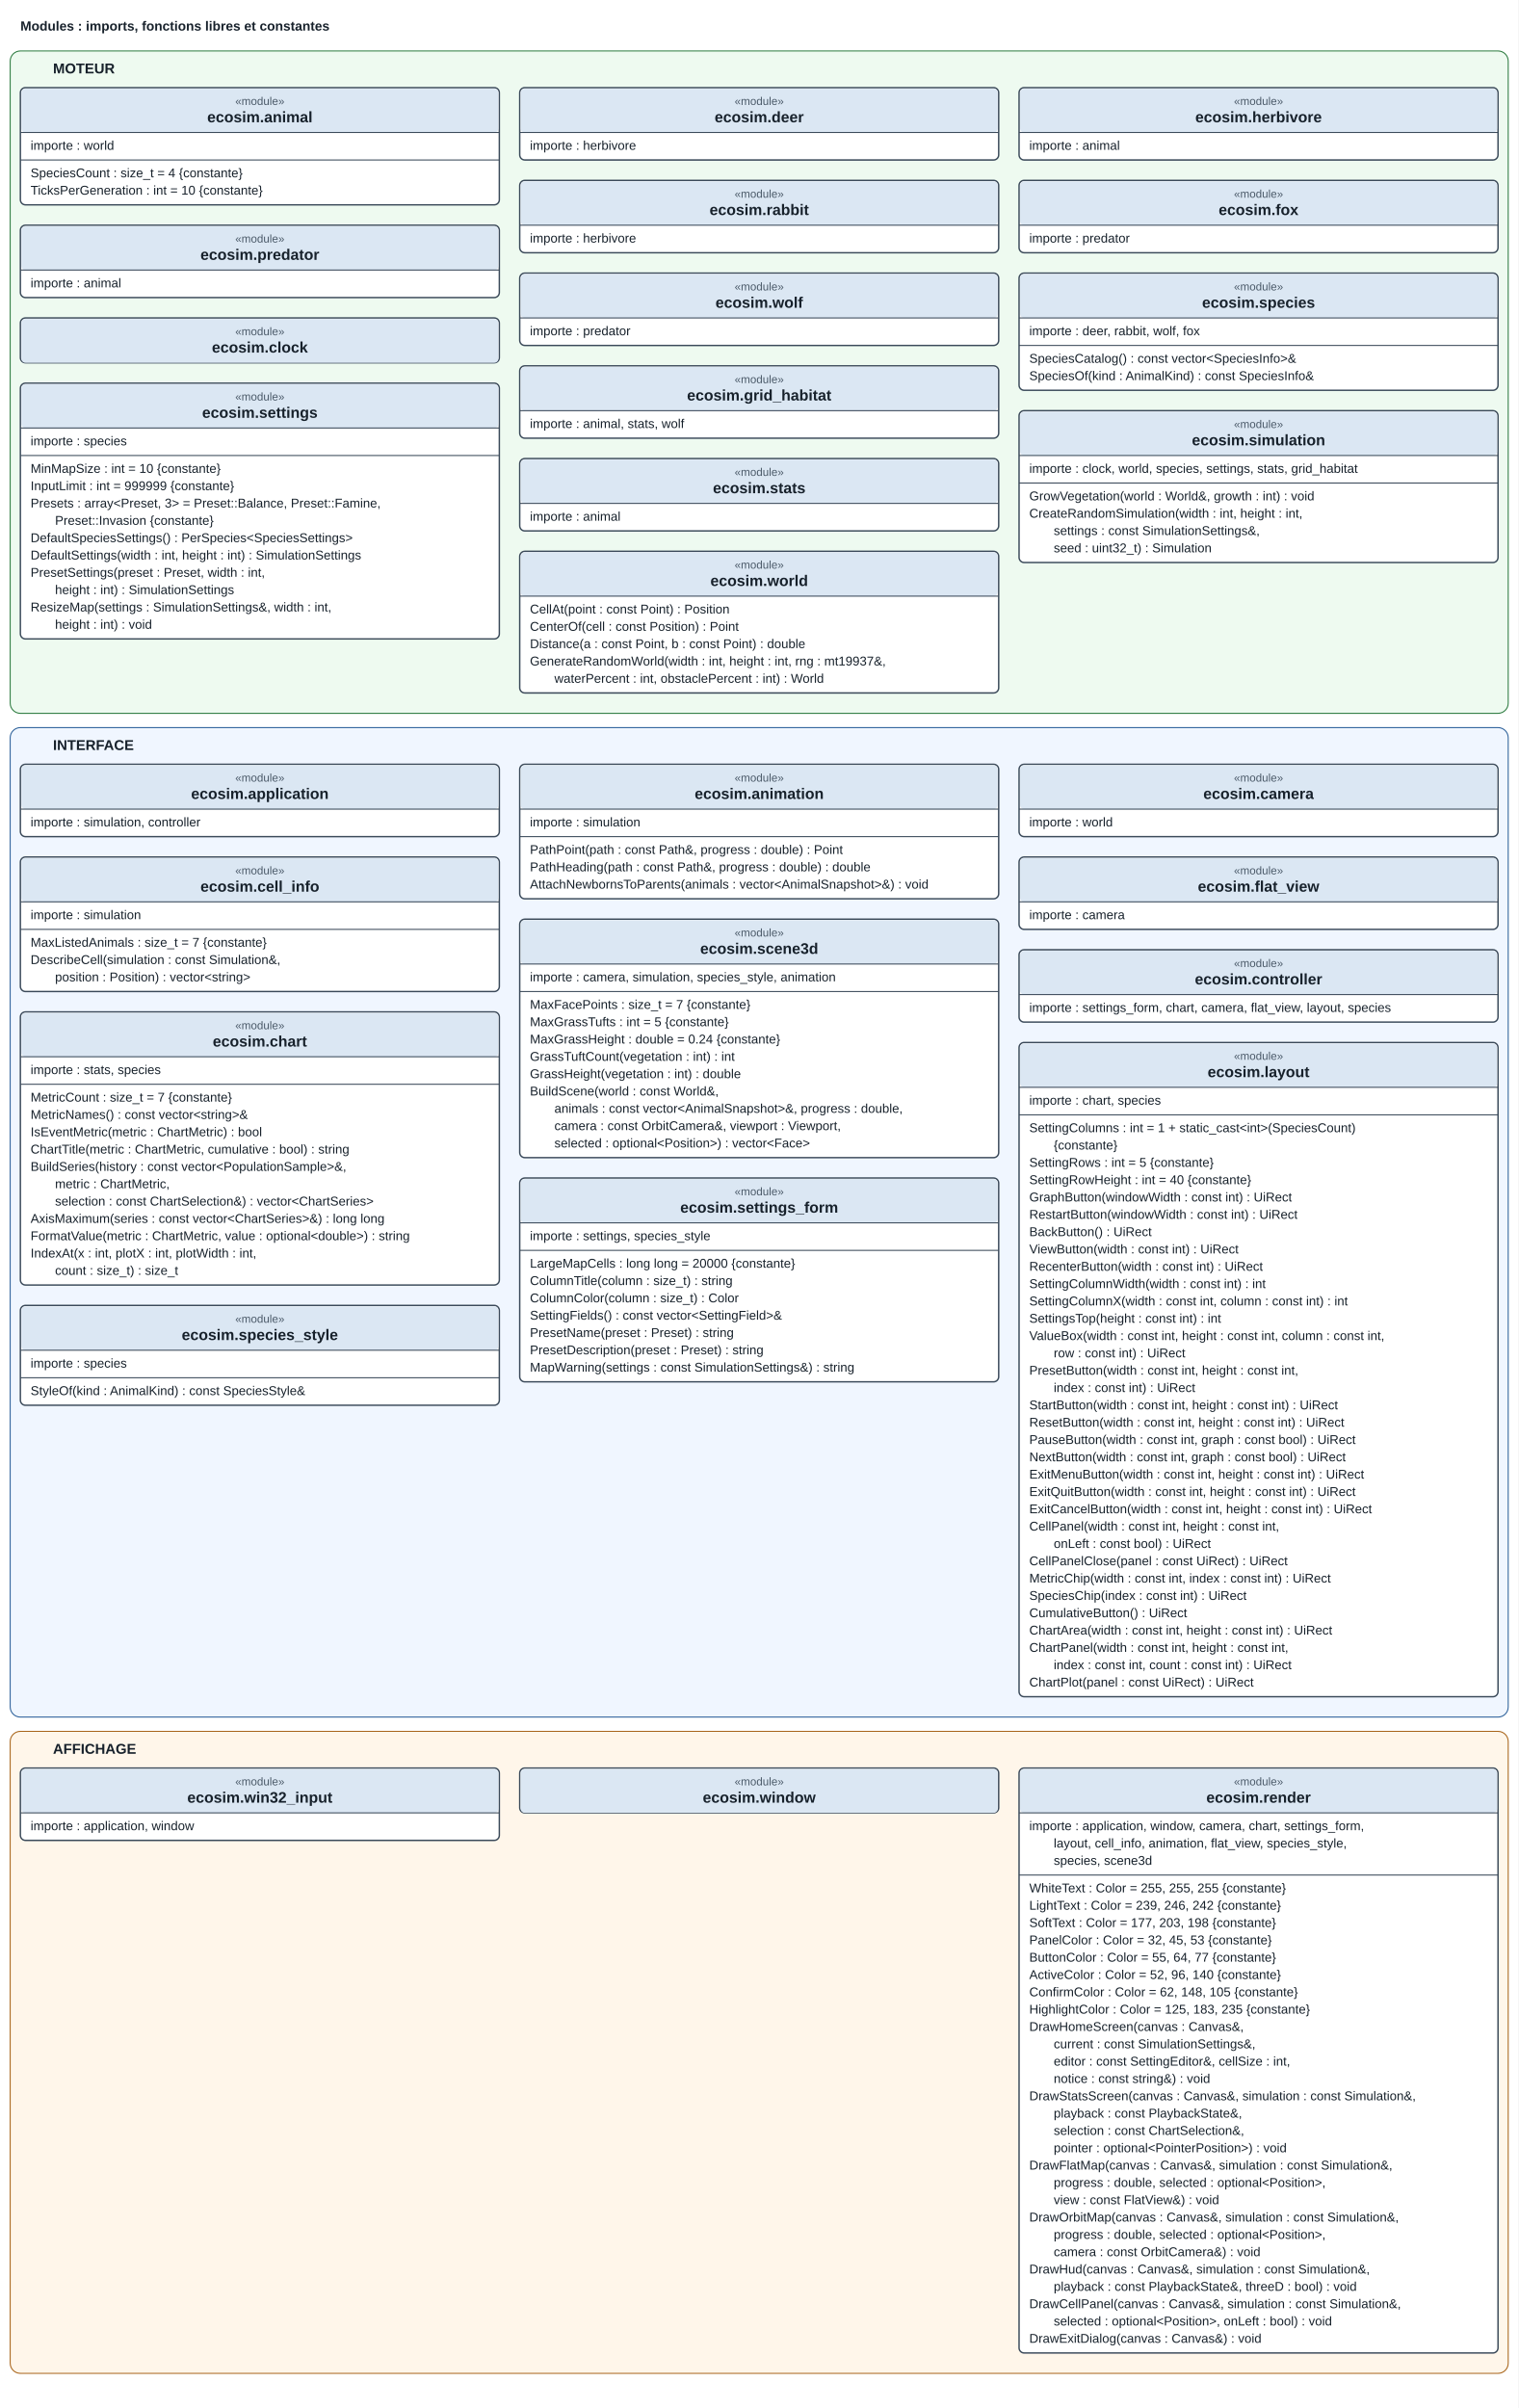
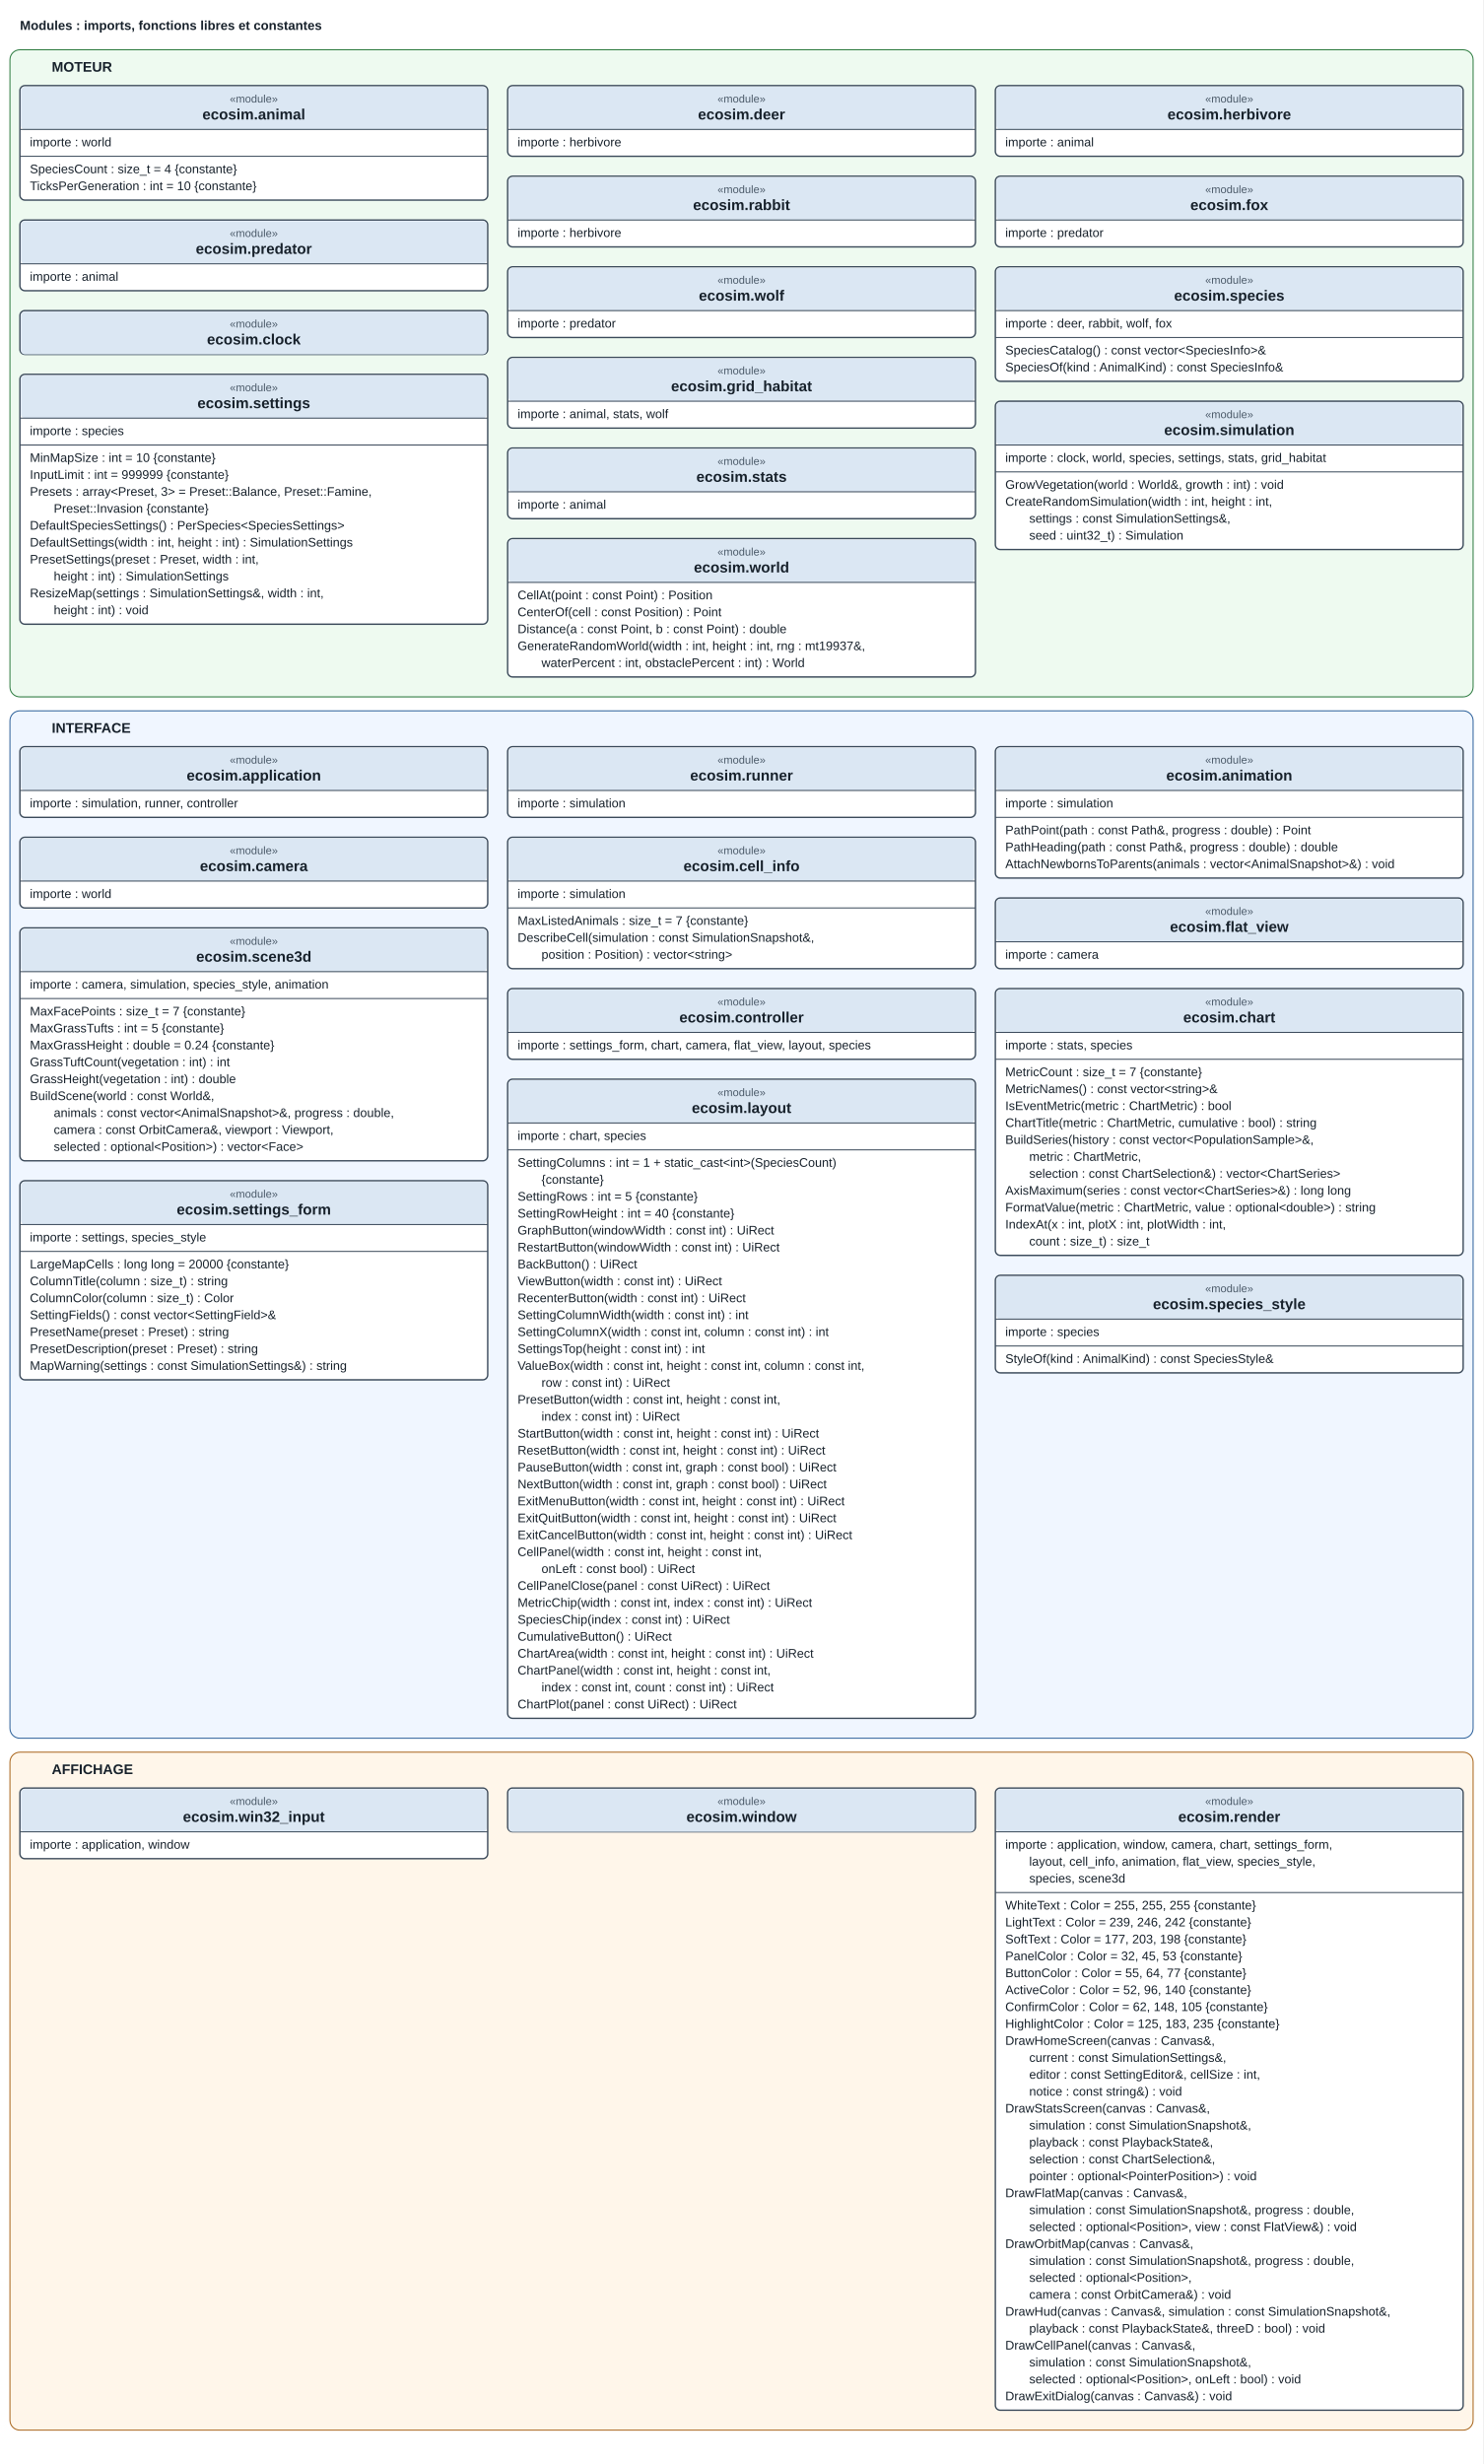
- <svg xmlns="http://www.w3.org/2000/svg" viewBox="0 0 1490 2363" role="img" aria-label="Modules : imports, fonctions libres et constantes">
+ <svg xmlns="http://www.w3.org/2000/svg" viewBox="0 0 1490 2475" role="img" aria-label="Modules : imports, fonctions libres et constantes">
  <style>
 text { font-family: "Segoe UI", Arial, sans-serif; fill: #17212b; }
 .name { font-size: 15px; font-weight: 700; text-anchor: middle; }
 .abstract { font-style: italic; }
 .stereo { font-size: 11px; text-anchor: middle; fill: #4a5968; }
 .member { font-size: 12.5px; }
 .label { font-size: 12px; font-style: italic; fill: #3b4a5a; }
 .band { font-size: 14px; font-weight: 700; }
 .legend { font-size: 12.5px; }
 .legendtitle { font-size: 13px; font-weight: 700; }
</style>
  <defs>
    <marker id="triangle" viewBox="0 0 14 14" refX="13" refY="7" markerWidth="14" markerHeight="14" markerUnits="userSpaceOnUse" orient="auto">
      <path d="M1 1 L13 7 L1 13 Z" fill="#ffffff" stroke="#3b4a5a" stroke-width="1.4" />
    </marker>
    <marker id="diamond" viewBox="0 0 18 12" refX="1" refY="6" markerWidth="18" markerHeight="12" markerUnits="userSpaceOnUse" orient="auto">
      <path d="M1 6 L9 1 L17 6 L9 11 Z" fill="#3b4a5a" />
    </marker>
    <marker id="arrow" viewBox="0 0 12 12" refX="11" refY="6" markerWidth="12" markerHeight="12" markerUnits="userSpaceOnUse" orient="auto">
      <path d="M1 1 L11 6 L1 11" fill="none" stroke="#3b4a5a" stroke-width="1.6" />
    </marker>
  </defs>
-   <rect width="1490" height="2363" fill="#ffffff" />
+   <rect width="1490" height="2475" fill="#ffffff" />
  <rect x="10" y="50" width="1470" height="650" rx="10" fill="#eefaf0" stroke="#2c7a3f" />
  <text x="52" y="72" class="band" fill="#2c7a3f">MOTEUR</text>
-   <rect x="10" y="714" width="1470" height="971" rx="10" fill="#f0f6ff" stroke="#2b5f99" />
+   <rect x="10" y="714" width="1470" height="1032" rx="10" fill="#f0f6ff" stroke="#2b5f99" />
  <text x="52" y="736" class="band" fill="#2b5f99">INTERFACE</text>
-   <rect x="10" y="1699" width="1470" height="630" rx="10" fill="#fff6ea" stroke="#a8641a" />
-   <text x="52" y="1721" class="band" fill="#a8641a">AFFICHAGE</text>
+   <rect x="10" y="1760" width="1470" height="681" rx="10" fill="#fff6ea" stroke="#a8641a" />
+   <text x="52" y="1782" class="band" fill="#a8641a">AFFICHAGE</text>
  <g class="box" data-width="470">
    <rect x="20" y="86" width="470" height="115" rx="5" fill="#ffffff" stroke="#3b4a5a" stroke-width="1.4" />
    <rect x="21" y="87" width="468" height="43" rx="4" fill="#dbe7f3" />
    <text x="255.0" y="103" class="stereo">«module»</text>
    <text x="255.0" y="120" class="name">ecosim.animal</text>
    <line x1="20" y1="130" x2="490" y2="130" stroke="#3b4a5a" />
    <text x="30" y="147" class="member">importe : world</text>
    <line x1="20" y1="157" x2="490" y2="157" stroke="#3b4a5a" />
    <text x="30" y="174" class="member">SpeciesCount : size_t = 4 {constante}</text>
    <text x="30" y="191" class="member">TicksPerGeneration : int = 10 {constante}</text>
  </g>
  <g class="box" data-width="470">
    <rect x="510" y="86" width="470" height="71" rx="5" fill="#ffffff" stroke="#3b4a5a" stroke-width="1.4" />
    <rect x="511" y="87" width="468" height="43" rx="4" fill="#dbe7f3" />
    <text x="745.0" y="103" class="stereo">«module»</text>
    <text x="745.0" y="120" class="name">ecosim.deer</text>
    <line x1="510" y1="130" x2="980" y2="130" stroke="#3b4a5a" />
    <text x="520" y="147" class="member">importe : herbivore</text>
  </g>
  <g class="box" data-width="470">
    <rect x="1000" y="86" width="470" height="71" rx="5" fill="#ffffff" stroke="#3b4a5a" stroke-width="1.4" />
    <rect x="1001" y="87" width="468" height="43" rx="4" fill="#dbe7f3" />
    <text x="1235.0" y="103" class="stereo">«module»</text>
    <text x="1235.0" y="120" class="name">ecosim.herbivore</text>
    <line x1="1000" y1="130" x2="1470" y2="130" stroke="#3b4a5a" />
    <text x="1010" y="147" class="member">importe : animal</text>
  </g>
  <g class="box" data-width="470">
    <rect x="510" y="177" width="470" height="71" rx="5" fill="#ffffff" stroke="#3b4a5a" stroke-width="1.4" />
    <rect x="511" y="178" width="468" height="43" rx="4" fill="#dbe7f3" />
    <text x="745.0" y="194" class="stereo">«module»</text>
    <text x="745.0" y="211" class="name">ecosim.rabbit</text>
    <line x1="510" y1="221" x2="980" y2="221" stroke="#3b4a5a" />
    <text x="520" y="238" class="member">importe : herbivore</text>
  </g>
  <g class="box" data-width="470">
    <rect x="1000" y="177" width="470" height="71" rx="5" fill="#ffffff" stroke="#3b4a5a" stroke-width="1.4" />
    <rect x="1001" y="178" width="468" height="43" rx="4" fill="#dbe7f3" />
    <text x="1235.0" y="194" class="stereo">«module»</text>
    <text x="1235.0" y="211" class="name">ecosim.fox</text>
    <line x1="1000" y1="221" x2="1470" y2="221" stroke="#3b4a5a" />
    <text x="1010" y="238" class="member">importe : predator</text>
  </g>
  <g class="box" data-width="470">
    <rect x="20" y="221" width="470" height="71" rx="5" fill="#ffffff" stroke="#3b4a5a" stroke-width="1.4" />
    <rect x="21" y="222" width="468" height="43" rx="4" fill="#dbe7f3" />
    <text x="255.0" y="238" class="stereo">«module»</text>
    <text x="255.0" y="255" class="name">ecosim.predator</text>
    <line x1="20" y1="265" x2="490" y2="265" stroke="#3b4a5a" />
    <text x="30" y="282" class="member">importe : animal</text>
  </g>
  <g class="box" data-width="470">
    <rect x="510" y="268" width="470" height="71" rx="5" fill="#ffffff" stroke="#3b4a5a" stroke-width="1.4" />
    <rect x="511" y="269" width="468" height="43" rx="4" fill="#dbe7f3" />
    <text x="745.0" y="285" class="stereo">«module»</text>
    <text x="745.0" y="302" class="name">ecosim.wolf</text>
    <line x1="510" y1="312" x2="980" y2="312" stroke="#3b4a5a" />
    <text x="520" y="329" class="member">importe : predator</text>
  </g>
  <g class="box" data-width="470">
    <rect x="1000" y="268" width="470" height="115" rx="5" fill="#ffffff" stroke="#3b4a5a" stroke-width="1.4" />
    <rect x="1001" y="269" width="468" height="43" rx="4" fill="#dbe7f3" />
    <text x="1235.0" y="285" class="stereo">«module»</text>
    <text x="1235.0" y="302" class="name">ecosim.species</text>
    <line x1="1000" y1="312" x2="1470" y2="312" stroke="#3b4a5a" />
    <text x="1010" y="329" class="member">importe : deer, rabbit, wolf, fox</text>
    <line x1="1000" y1="339" x2="1470" y2="339" stroke="#3b4a5a" />
    <text x="1010" y="356" class="member">SpeciesCatalog() : const vector&lt;SpeciesInfo&gt;&amp;</text>
    <text x="1010" y="373" class="member">SpeciesOf(kind : AnimalKind) : const SpeciesInfo&amp;</text>
  </g>
  <g class="box" data-width="470">
    <rect x="20" y="312" width="470" height="44" rx="5" fill="#ffffff" stroke="#3b4a5a" stroke-width="1.4" />
    <rect x="21" y="313" width="468" height="43" rx="4" fill="#dbe7f3" />
    <text x="255.0" y="329" class="stereo">«module»</text>
    <text x="255.0" y="346" class="name">ecosim.clock</text>
  </g>
  <g class="box" data-width="470">
    <rect x="510" y="359" width="470" height="71" rx="5" fill="#ffffff" stroke="#3b4a5a" stroke-width="1.4" />
    <rect x="511" y="360" width="468" height="43" rx="4" fill="#dbe7f3" />
    <text x="745.0" y="376" class="stereo">«module»</text>
    <text x="745.0" y="393" class="name">ecosim.grid_habitat</text>
    <line x1="510" y1="403" x2="980" y2="403" stroke="#3b4a5a" />
    <text x="520" y="420" class="member">importe : animal, stats, wolf</text>
  </g>
  <g class="box" data-width="470">
    <rect x="20" y="376" width="470" height="251" rx="5" fill="#ffffff" stroke="#3b4a5a" stroke-width="1.4" />
    <rect x="21" y="377" width="468" height="43" rx="4" fill="#dbe7f3" />
    <text x="255.0" y="393" class="stereo">«module»</text>
    <text x="255.0" y="410" class="name">ecosim.settings</text>
    <line x1="20" y1="420" x2="490" y2="420" stroke="#3b4a5a" />
    <text x="30" y="437" class="member">importe : species</text>
    <line x1="20" y1="447" x2="490" y2="447" stroke="#3b4a5a" />
    <text x="30" y="464" class="member">MinMapSize : int = 10 {constante}</text>
    <text x="30" y="481" class="member">InputLimit : int = 999999 {constante}</text>
    <text x="30" y="498" class="member">Presets : array&lt;Preset, 3&gt; = Preset::Balance, Preset::Famine,</text>
    <text x="54" y="515" class="member">Preset::Invasion {constante}</text>
    <text x="30" y="532" class="member">DefaultSpeciesSettings() : PerSpecies&lt;SpeciesSettings&gt;</text>
    <text x="30" y="549" class="member">DefaultSettings(width : int, height : int) : SimulationSettings</text>
    <text x="30" y="566" class="member">PresetSettings(preset : Preset, width : int,</text>
    <text x="54" y="583" class="member">height : int) : SimulationSettings</text>
    <text x="30" y="600" class="member">ResizeMap(settings : SimulationSettings&amp;, width : int,</text>
    <text x="54" y="617" class="member">height : int) : void</text>
  </g>
  <g class="box" data-width="470">
    <rect x="1000" y="403" width="470" height="149" rx="5" fill="#ffffff" stroke="#3b4a5a" stroke-width="1.4" />
    <rect x="1001" y="404" width="468" height="43" rx="4" fill="#dbe7f3" />
    <text x="1235.0" y="420" class="stereo">«module»</text>
    <text x="1235.0" y="437" class="name">ecosim.simulation</text>
    <line x1="1000" y1="447" x2="1470" y2="447" stroke="#3b4a5a" />
    <text x="1010" y="464" class="member">importe : clock, world, species, settings, stats, grid_habitat</text>
    <line x1="1000" y1="474" x2="1470" y2="474" stroke="#3b4a5a" />
    <text x="1010" y="491" class="member">GrowVegetation(world : World&amp;, growth : int) : void</text>
    <text x="1010" y="508" class="member">CreateRandomSimulation(width : int, height : int,</text>
    <text x="1034" y="525" class="member">settings : const SimulationSettings&amp;,</text>
    <text x="1034" y="542" class="member">seed : uint32_t) : Simulation</text>
  </g>
  <g class="box" data-width="470">
    <rect x="510" y="450" width="470" height="71" rx="5" fill="#ffffff" stroke="#3b4a5a" stroke-width="1.4" />
    <rect x="511" y="451" width="468" height="43" rx="4" fill="#dbe7f3" />
    <text x="745.0" y="467" class="stereo">«module»</text>
    <text x="745.0" y="484" class="name">ecosim.stats</text>
    <line x1="510" y1="494" x2="980" y2="494" stroke="#3b4a5a" />
    <text x="520" y="511" class="member">importe : animal</text>
  </g>
  <g class="box" data-width="470">
    <rect x="510" y="541" width="470" height="139" rx="5" fill="#ffffff" stroke="#3b4a5a" stroke-width="1.4" />
    <rect x="511" y="542" width="468" height="43" rx="4" fill="#dbe7f3" />
    <text x="745.0" y="558" class="stereo">«module»</text>
    <text x="745.0" y="575" class="name">ecosim.world</text>
    <line x1="510" y1="585" x2="980" y2="585" stroke="#3b4a5a" />
    <text x="520" y="602" class="member">CellAt(point : const Point) : Position</text>
    <text x="520" y="619" class="member">CenterOf(cell : const Position) : Point</text>
    <text x="520" y="636" class="member">Distance(a : const Point, b : const Point) : double</text>
    <text x="520" y="653" class="member">GenerateRandomWorld(width : int, height : int, rng : mt19937&amp;,</text>
    <text x="544" y="670" class="member">waterPercent : int, obstaclePercent : int) : World</text>
  </g>
  <g class="box" data-width="470">
    <rect x="20" y="750" width="470" height="71" rx="5" fill="#ffffff" stroke="#3b4a5a" stroke-width="1.4" />
    <rect x="21" y="751" width="468" height="43" rx="4" fill="#dbe7f3" />
    <text x="255.0" y="767" class="stereo">«module»</text>
    <text x="255.0" y="784" class="name">ecosim.application</text>
    <line x1="20" y1="794" x2="490" y2="794" stroke="#3b4a5a" />
-     <text x="30" y="811" class="member">importe : simulation, controller</text>
-   </g>
-   <g class="box" data-width="470">
-     <rect x="510" y="750" width="470" height="132" rx="5" fill="#ffffff" stroke="#3b4a5a" stroke-width="1.4" />
+     <text x="30" y="811" class="member">importe : simulation, runner, controller</text>
+   </g>
+   <g class="box" data-width="470">
+     <rect x="510" y="750" width="470" height="71" rx="5" fill="#ffffff" stroke="#3b4a5a" stroke-width="1.4" />
    <rect x="511" y="751" width="468" height="43" rx="4" fill="#dbe7f3" />
    <text x="745.0" y="767" class="stereo">«module»</text>
-     <text x="745.0" y="784" class="name">ecosim.animation</text>
+     <text x="745.0" y="784" class="name">ecosim.runner</text>
    <line x1="510" y1="794" x2="980" y2="794" stroke="#3b4a5a" />
    <text x="520" y="811" class="member">importe : simulation</text>
-     <line x1="510" y1="821" x2="980" y2="821" stroke="#3b4a5a" />
-     <text x="520" y="838" class="member">PathPoint(path : const Path&amp;, progress : double) : Point</text>
-     <text x="520" y="855" class="member">PathHeading(path : const Path&amp;, progress : double) : double</text>
-     <text x="520" y="872" class="member">AttachNewbornsToParents(animals : vector&lt;AnimalSnapshot&gt;&amp;) : void</text>
-   </g>
-   <g class="box" data-width="470">
-     <rect x="1000" y="750" width="470" height="71" rx="5" fill="#ffffff" stroke="#3b4a5a" stroke-width="1.4" />
+   </g>
+   <g class="box" data-width="470">
+     <rect x="1000" y="750" width="470" height="132" rx="5" fill="#ffffff" stroke="#3b4a5a" stroke-width="1.4" />
    <rect x="1001" y="751" width="468" height="43" rx="4" fill="#dbe7f3" />
    <text x="1235.0" y="767" class="stereo">«module»</text>
-     <text x="1235.0" y="784" class="name">ecosim.camera</text>
+     <text x="1235.0" y="784" class="name">ecosim.animation</text>
    <line x1="1000" y1="794" x2="1470" y2="794" stroke="#3b4a5a" />
-     <text x="1010" y="811" class="member">importe : world</text>
-   </g>
-   <g class="box" data-width="470">
-     <rect x="20" y="841" width="470" height="132" rx="5" fill="#ffffff" stroke="#3b4a5a" stroke-width="1.4" />
+     <text x="1010" y="811" class="member">importe : simulation</text>
+     <line x1="1000" y1="821" x2="1470" y2="821" stroke="#3b4a5a" />
+     <text x="1010" y="838" class="member">PathPoint(path : const Path&amp;, progress : double) : Point</text>
+     <text x="1010" y="855" class="member">PathHeading(path : const Path&amp;, progress : double) : double</text>
+     <text x="1010" y="872" class="member">AttachNewbornsToParents(animals : vector&lt;AnimalSnapshot&gt;&amp;) : void</text>
+   </g>
+   <g class="box" data-width="470">
+     <rect x="20" y="841" width="470" height="71" rx="5" fill="#ffffff" stroke="#3b4a5a" stroke-width="1.4" />
    <rect x="21" y="842" width="468" height="43" rx="4" fill="#dbe7f3" />
    <text x="255.0" y="858" class="stereo">«module»</text>
-     <text x="255.0" y="875" class="name">ecosim.cell_info</text>
+     <text x="255.0" y="875" class="name">ecosim.camera</text>
    <line x1="20" y1="885" x2="490" y2="885" stroke="#3b4a5a" />
-     <text x="30" y="902" class="member">importe : simulation</text>
-     <line x1="20" y1="912" x2="490" y2="912" stroke="#3b4a5a" />
-     <text x="30" y="929" class="member">MaxListedAnimals : size_t = 7 {constante}</text>
-     <text x="30" y="946" class="member">DescribeCell(simulation : const Simulation&amp;,</text>
-     <text x="54" y="963" class="member">position : Position) : vector&lt;string&gt;</text>
-   </g>
-   <g class="box" data-width="470">
-     <rect x="1000" y="841" width="470" height="71" rx="5" fill="#ffffff" stroke="#3b4a5a" stroke-width="1.4" />
-     <rect x="1001" y="842" width="468" height="43" rx="4" fill="#dbe7f3" />
-     <text x="1235.0" y="858" class="stereo">«module»</text>
-     <text x="1235.0" y="875" class="name">ecosim.flat_view</text>
-     <line x1="1000" y1="885" x2="1470" y2="885" stroke="#3b4a5a" />
-     <text x="1010" y="902" class="member">importe : camera</text>
-   </g>
-   <g class="box" data-width="470">
-     <rect x="510" y="902" width="470" height="234" rx="5" fill="#ffffff" stroke="#3b4a5a" stroke-width="1.4" />
-     <rect x="511" y="903" width="468" height="43" rx="4" fill="#dbe7f3" />
-     <text x="745.0" y="919" class="stereo">«module»</text>
-     <text x="745.0" y="936" class="name">ecosim.scene3d</text>
-     <line x1="510" y1="946" x2="980" y2="946" stroke="#3b4a5a" />
-     <text x="520" y="963" class="member">importe : camera, simulation, species_style, animation</text>
-     <line x1="510" y1="973" x2="980" y2="973" stroke="#3b4a5a" />
-     <text x="520" y="990" class="member">MaxFacePoints : size_t = 7 {constante}</text>
-     <text x="520" y="1007" class="member">MaxGrassTufts : int = 5 {constante}</text>
-     <text x="520" y="1024" class="member">MaxGrassHeight : double = 0.24 {constante}</text>
-     <text x="520" y="1041" class="member">GrassTuftCount(vegetation : int) : int</text>
-     <text x="520" y="1058" class="member">GrassHeight(vegetation : int) : double</text>
-     <text x="520" y="1075" class="member">BuildScene(world : const World&amp;,</text>
-     <text x="544" y="1092" class="member">animals : const vector&lt;AnimalSnapshot&gt;&amp;, progress : double,</text>
-     <text x="544" y="1109" class="member">camera : const OrbitCamera&amp;, viewport : Viewport,</text>
-     <text x="544" y="1126" class="member">selected : optional&lt;Position&gt;) : vector&lt;Face&gt;</text>
-   </g>
-   <g class="box" data-width="470">
-     <rect x="1000" y="932" width="470" height="71" rx="5" fill="#ffffff" stroke="#3b4a5a" stroke-width="1.4" />
-     <rect x="1001" y="933" width="468" height="43" rx="4" fill="#dbe7f3" />
-     <text x="1235.0" y="949" class="stereo">«module»</text>
-     <text x="1235.0" y="966" class="name">ecosim.controller</text>
-     <line x1="1000" y1="976" x2="1470" y2="976" stroke="#3b4a5a" />
-     <text x="1010" y="993" class="member">importe : settings_form, chart, camera, flat_view, layout, species</text>
-   </g>
-   <g class="box" data-width="470">
-     <rect x="20" y="993" width="470" height="268" rx="5" fill="#ffffff" stroke="#3b4a5a" stroke-width="1.4" />
-     <rect x="21" y="994" width="468" height="43" rx="4" fill="#dbe7f3" />
-     <text x="255.0" y="1010" class="stereo">«module»</text>
-     <text x="255.0" y="1027" class="name">ecosim.chart</text>
-     <line x1="20" y1="1037" x2="490" y2="1037" stroke="#3b4a5a" />
-     <text x="30" y="1054" class="member">importe : stats, species</text>
-     <line x1="20" y1="1064" x2="490" y2="1064" stroke="#3b4a5a" />
-     <text x="30" y="1081" class="member">MetricCount : size_t = 7 {constante}</text>
-     <text x="30" y="1098" class="member">MetricNames() : const vector&lt;string&gt;&amp;</text>
-     <text x="30" y="1115" class="member">IsEventMetric(metric : ChartMetric) : bool</text>
-     <text x="30" y="1132" class="member">ChartTitle(metric : ChartMetric, cumulative : bool) : string</text>
-     <text x="30" y="1149" class="member">BuildSeries(history : const vector&lt;PopulationSample&gt;&amp;,</text>
-     <text x="54" y="1166" class="member">metric : ChartMetric,</text>
-     <text x="54" y="1183" class="member">selection : const ChartSelection&amp;) : vector&lt;ChartSeries&gt;</text>
-     <text x="30" y="1200" class="member">AxisMaximum(series : const vector&lt;ChartSeries&gt;&amp;) : long long</text>
-     <text x="30" y="1217" class="member">FormatValue(metric : ChartMetric, value : optional&lt;double&gt;) : string</text>
-     <text x="30" y="1234" class="member">IndexAt(x : int, plotX : int, plotWidth : int,</text>
-     <text x="54" y="1251" class="member">count : size_t) : size_t</text>
-   </g>
-   <g class="box" data-width="470">
-     <rect x="1000" y="1023" width="470" height="642" rx="5" fill="#ffffff" stroke="#3b4a5a" stroke-width="1.4" />
-     <rect x="1001" y="1024" width="468" height="43" rx="4" fill="#dbe7f3" />
-     <text x="1235.0" y="1040" class="stereo">«module»</text>
-     <text x="1235.0" y="1057" class="name">ecosim.layout</text>
-     <line x1="1000" y1="1067" x2="1470" y2="1067" stroke="#3b4a5a" />
-     <text x="1010" y="1084" class="member">importe : chart, species</text>
-     <line x1="1000" y1="1094" x2="1470" y2="1094" stroke="#3b4a5a" />
-     <text x="1010" y="1111" class="member">SettingColumns : int = 1 + static_cast&lt;int&gt;(SpeciesCount)</text>
-     <text x="1034" y="1128" class="member">{constante}</text>
-     <text x="1010" y="1145" class="member">SettingRows : int = 5 {constante}</text>
-     <text x="1010" y="1162" class="member">SettingRowHeight : int = 40 {constante}</text>
-     <text x="1010" y="1179" class="member">GraphButton(windowWidth : const int) : UiRect</text>
-     <text x="1010" y="1196" class="member">RestartButton(windowWidth : const int) : UiRect</text>
-     <text x="1010" y="1213" class="member">BackButton() : UiRect</text>
-     <text x="1010" y="1230" class="member">ViewButton(width : const int) : UiRect</text>
-     <text x="1010" y="1247" class="member">RecenterButton(width : const int) : UiRect</text>
-     <text x="1010" y="1264" class="member">SettingColumnWidth(width : const int) : int</text>
-     <text x="1010" y="1281" class="member">SettingColumnX(width : const int, column : const int) : int</text>
-     <text x="1010" y="1298" class="member">SettingsTop(height : const int) : int</text>
-     <text x="1010" y="1315" class="member">ValueBox(width : const int, height : const int, column : const int,</text>
-     <text x="1034" y="1332" class="member">row : const int) : UiRect</text>
-     <text x="1010" y="1349" class="member">PresetButton(width : const int, height : const int,</text>
-     <text x="1034" y="1366" class="member">index : const int) : UiRect</text>
-     <text x="1010" y="1383" class="member">StartButton(width : const int, height : const int) : UiRect</text>
-     <text x="1010" y="1400" class="member">ResetButton(width : const int, height : const int) : UiRect</text>
-     <text x="1010" y="1417" class="member">PauseButton(width : const int, graph : const bool) : UiRect</text>
-     <text x="1010" y="1434" class="member">NextButton(width : const int, graph : const bool) : UiRect</text>
-     <text x="1010" y="1451" class="member">ExitMenuButton(width : const int, height : const int) : UiRect</text>
-     <text x="1010" y="1468" class="member">ExitQuitButton(width : const int, height : const int) : UiRect</text>
-     <text x="1010" y="1485" class="member">ExitCancelButton(width : const int, height : const int) : UiRect</text>
-     <text x="1010" y="1502" class="member">CellPanel(width : const int, height : const int,</text>
-     <text x="1034" y="1519" class="member">onLeft : const bool) : UiRect</text>
-     <text x="1010" y="1536" class="member">CellPanelClose(panel : const UiRect) : UiRect</text>
-     <text x="1010" y="1553" class="member">MetricChip(width : const int, index : const int) : UiRect</text>
-     <text x="1010" y="1570" class="member">SpeciesChip(index : const int) : UiRect</text>
-     <text x="1010" y="1587" class="member">CumulativeButton() : UiRect</text>
-     <text x="1010" y="1604" class="member">ChartArea(width : const int, height : const int) : UiRect</text>
-     <text x="1010" y="1621" class="member">ChartPanel(width : const int, height : const int,</text>
-     <text x="1034" y="1638" class="member">index : const int, count : const int) : UiRect</text>
-     <text x="1010" y="1655" class="member">ChartPlot(panel : const UiRect) : UiRect</text>
-   </g>
-   <g class="box" data-width="470">
-     <rect x="510" y="1156" width="470" height="200" rx="5" fill="#ffffff" stroke="#3b4a5a" stroke-width="1.4" />
-     <rect x="511" y="1157" width="468" height="43" rx="4" fill="#dbe7f3" />
-     <text x="745.0" y="1173" class="stereo">«module»</text>
-     <text x="745.0" y="1190" class="name">ecosim.settings_form</text>
-     <line x1="510" y1="1200" x2="980" y2="1200" stroke="#3b4a5a" />
-     <text x="520" y="1217" class="member">importe : settings, species_style</text>
-     <line x1="510" y1="1227" x2="980" y2="1227" stroke="#3b4a5a" />
-     <text x="520" y="1244" class="member">LargeMapCells : long long = 20000 {constante}</text>
-     <text x="520" y="1261" class="member">ColumnTitle(column : size_t) : string</text>
-     <text x="520" y="1278" class="member">ColumnColor(column : size_t) : Color</text>
-     <text x="520" y="1295" class="member">SettingFields() : const vector&lt;SettingField&gt;&amp;</text>
-     <text x="520" y="1312" class="member">PresetName(preset : Preset) : string</text>
-     <text x="520" y="1329" class="member">PresetDescription(preset : Preset) : string</text>
-     <text x="520" y="1346" class="member">MapWarning(settings : const SimulationSettings&amp;) : string</text>
-   </g>
-   <g class="box" data-width="470">
-     <rect x="20" y="1281" width="470" height="98" rx="5" fill="#ffffff" stroke="#3b4a5a" stroke-width="1.4" />
-     <rect x="21" y="1282" width="468" height="43" rx="4" fill="#dbe7f3" />
-     <text x="255.0" y="1298" class="stereo">«module»</text>
-     <text x="255.0" y="1315" class="name">ecosim.species_style</text>
-     <line x1="20" y1="1325" x2="490" y2="1325" stroke="#3b4a5a" />
-     <text x="30" y="1342" class="member">importe : species</text>
-     <line x1="20" y1="1352" x2="490" y2="1352" stroke="#3b4a5a" />
-     <text x="30" y="1369" class="member">StyleOf(kind : AnimalKind) : const SpeciesStyle&amp;</text>
-   </g>
-   <g class="box" data-width="470">
-     <rect x="20" y="1735" width="470" height="71" rx="5" fill="#ffffff" stroke="#3b4a5a" stroke-width="1.4" />
-     <rect x="21" y="1736" width="468" height="43" rx="4" fill="#dbe7f3" />
-     <text x="255.0" y="1752" class="stereo">«module»</text>
-     <text x="255.0" y="1769" class="name">ecosim.win32_input</text>
-     <line x1="20" y1="1779" x2="490" y2="1779" stroke="#3b4a5a" />
-     <text x="30" y="1796" class="member">importe : application, window</text>
-   </g>
-   <g class="box" data-width="470">
-     <rect x="510" y="1735" width="470" height="44" rx="5" fill="#ffffff" stroke="#3b4a5a" stroke-width="1.4" />
-     <rect x="511" y="1736" width="468" height="43" rx="4" fill="#dbe7f3" />
-     <text x="745.0" y="1752" class="stereo">«module»</text>
-     <text x="745.0" y="1769" class="name">ecosim.window</text>
-   </g>
-   <g class="box" data-width="470">
-     <rect x="1000" y="1735" width="470" height="574" rx="5" fill="#ffffff" stroke="#3b4a5a" stroke-width="1.4" />
-     <rect x="1001" y="1736" width="468" height="43" rx="4" fill="#dbe7f3" />
-     <text x="1235.0" y="1752" class="stereo">«module»</text>
-     <text x="1235.0" y="1769" class="name">ecosim.render</text>
-     <line x1="1000" y1="1779" x2="1470" y2="1779" stroke="#3b4a5a" />
-     <text x="1010" y="1796" class="member">importe : application, window, camera, chart, settings_form,</text>
-     <text x="1034" y="1813" class="member">layout, cell_info, animation, flat_view, species_style,</text>
-     <text x="1034" y="1830" class="member">species, scene3d</text>
+     <text x="30" y="902" class="member">importe : world</text>
+   </g>
+   <g class="box" data-width="470">
+     <rect x="510" y="841" width="470" height="132" rx="5" fill="#ffffff" stroke="#3b4a5a" stroke-width="1.4" />
+     <rect x="511" y="842" width="468" height="43" rx="4" fill="#dbe7f3" />
+     <text x="745.0" y="858" class="stereo">«module»</text>
+     <text x="745.0" y="875" class="name">ecosim.cell_info</text>
+     <line x1="510" y1="885" x2="980" y2="885" stroke="#3b4a5a" />
+     <text x="520" y="902" class="member">importe : simulation</text>
+     <line x1="510" y1="912" x2="980" y2="912" stroke="#3b4a5a" />
+     <text x="520" y="929" class="member">MaxListedAnimals : size_t = 7 {constante}</text>
+     <text x="520" y="946" class="member">DescribeCell(simulation : const SimulationSnapshot&amp;,</text>
+     <text x="544" y="963" class="member">position : Position) : vector&lt;string&gt;</text>
+   </g>
+   <g class="box" data-width="470">
+     <rect x="1000" y="902" width="470" height="71" rx="5" fill="#ffffff" stroke="#3b4a5a" stroke-width="1.4" />
+     <rect x="1001" y="903" width="468" height="43" rx="4" fill="#dbe7f3" />
+     <text x="1235.0" y="919" class="stereo">«module»</text>
+     <text x="1235.0" y="936" class="name">ecosim.flat_view</text>
+     <line x1="1000" y1="946" x2="1470" y2="946" stroke="#3b4a5a" />
+     <text x="1010" y="963" class="member">importe : camera</text>
+   </g>
+   <g class="box" data-width="470">
+     <rect x="20" y="932" width="470" height="234" rx="5" fill="#ffffff" stroke="#3b4a5a" stroke-width="1.4" />
+     <rect x="21" y="933" width="468" height="43" rx="4" fill="#dbe7f3" />
+     <text x="255.0" y="949" class="stereo">«module»</text>
+     <text x="255.0" y="966" class="name">ecosim.scene3d</text>
+     <line x1="20" y1="976" x2="490" y2="976" stroke="#3b4a5a" />
+     <text x="30" y="993" class="member">importe : camera, simulation, species_style, animation</text>
+     <line x1="20" y1="1003" x2="490" y2="1003" stroke="#3b4a5a" />
+     <text x="30" y="1020" class="member">MaxFacePoints : size_t = 7 {constante}</text>
+     <text x="30" y="1037" class="member">MaxGrassTufts : int = 5 {constante}</text>
+     <text x="30" y="1054" class="member">MaxGrassHeight : double = 0.24 {constante}</text>
+     <text x="30" y="1071" class="member">GrassTuftCount(vegetation : int) : int</text>
+     <text x="30" y="1088" class="member">GrassHeight(vegetation : int) : double</text>
+     <text x="30" y="1105" class="member">BuildScene(world : const World&amp;,</text>
+     <text x="54" y="1122" class="member">animals : const vector&lt;AnimalSnapshot&gt;&amp;, progress : double,</text>
+     <text x="54" y="1139" class="member">camera : const OrbitCamera&amp;, viewport : Viewport,</text>
+     <text x="54" y="1156" class="member">selected : optional&lt;Position&gt;) : vector&lt;Face&gt;</text>
+   </g>
+   <g class="box" data-width="470">
+     <rect x="510" y="993" width="470" height="71" rx="5" fill="#ffffff" stroke="#3b4a5a" stroke-width="1.4" />
+     <rect x="511" y="994" width="468" height="43" rx="4" fill="#dbe7f3" />
+     <text x="745.0" y="1010" class="stereo">«module»</text>
+     <text x="745.0" y="1027" class="name">ecosim.controller</text>
+     <line x1="510" y1="1037" x2="980" y2="1037" stroke="#3b4a5a" />
+     <text x="520" y="1054" class="member">importe : settings_form, chart, camera, flat_view, layout, species</text>
+   </g>
+   <g class="box" data-width="470">
+     <rect x="1000" y="993" width="470" height="268" rx="5" fill="#ffffff" stroke="#3b4a5a" stroke-width="1.4" />
+     <rect x="1001" y="994" width="468" height="43" rx="4" fill="#dbe7f3" />
+     <text x="1235.0" y="1010" class="stereo">«module»</text>
+     <text x="1235.0" y="1027" class="name">ecosim.chart</text>
+     <line x1="1000" y1="1037" x2="1470" y2="1037" stroke="#3b4a5a" />
+     <text x="1010" y="1054" class="member">importe : stats, species</text>
+     <line x1="1000" y1="1064" x2="1470" y2="1064" stroke="#3b4a5a" />
+     <text x="1010" y="1081" class="member">MetricCount : size_t = 7 {constante}</text>
+     <text x="1010" y="1098" class="member">MetricNames() : const vector&lt;string&gt;&amp;</text>
+     <text x="1010" y="1115" class="member">IsEventMetric(metric : ChartMetric) : bool</text>
+     <text x="1010" y="1132" class="member">ChartTitle(metric : ChartMetric, cumulative : bool) : string</text>
+     <text x="1010" y="1149" class="member">BuildSeries(history : const vector&lt;PopulationSample&gt;&amp;,</text>
+     <text x="1034" y="1166" class="member">metric : ChartMetric,</text>
+     <text x="1034" y="1183" class="member">selection : const ChartSelection&amp;) : vector&lt;ChartSeries&gt;</text>
+     <text x="1010" y="1200" class="member">AxisMaximum(series : const vector&lt;ChartSeries&gt;&amp;) : long long</text>
+     <text x="1010" y="1217" class="member">FormatValue(metric : ChartMetric, value : optional&lt;double&gt;) : string</text>
+     <text x="1010" y="1234" class="member">IndexAt(x : int, plotX : int, plotWidth : int,</text>
+     <text x="1034" y="1251" class="member">count : size_t) : size_t</text>
+   </g>
+   <g class="box" data-width="470">
+     <rect x="510" y="1084" width="470" height="642" rx="5" fill="#ffffff" stroke="#3b4a5a" stroke-width="1.4" />
+     <rect x="511" y="1085" width="468" height="43" rx="4" fill="#dbe7f3" />
+     <text x="745.0" y="1101" class="stereo">«module»</text>
+     <text x="745.0" y="1118" class="name">ecosim.layout</text>
+     <line x1="510" y1="1128" x2="980" y2="1128" stroke="#3b4a5a" />
+     <text x="520" y="1145" class="member">importe : chart, species</text>
+     <line x1="510" y1="1155" x2="980" y2="1155" stroke="#3b4a5a" />
+     <text x="520" y="1172" class="member">SettingColumns : int = 1 + static_cast&lt;int&gt;(SpeciesCount)</text>
+     <text x="544" y="1189" class="member">{constante}</text>
+     <text x="520" y="1206" class="member">SettingRows : int = 5 {constante}</text>
+     <text x="520" y="1223" class="member">SettingRowHeight : int = 40 {constante}</text>
+     <text x="520" y="1240" class="member">GraphButton(windowWidth : const int) : UiRect</text>
+     <text x="520" y="1257" class="member">RestartButton(windowWidth : const int) : UiRect</text>
+     <text x="520" y="1274" class="member">BackButton() : UiRect</text>
+     <text x="520" y="1291" class="member">ViewButton(width : const int) : UiRect</text>
+     <text x="520" y="1308" class="member">RecenterButton(width : const int) : UiRect</text>
+     <text x="520" y="1325" class="member">SettingColumnWidth(width : const int) : int</text>
+     <text x="520" y="1342" class="member">SettingColumnX(width : const int, column : const int) : int</text>
+     <text x="520" y="1359" class="member">SettingsTop(height : const int) : int</text>
+     <text x="520" y="1376" class="member">ValueBox(width : const int, height : const int, column : const int,</text>
+     <text x="544" y="1393" class="member">row : const int) : UiRect</text>
+     <text x="520" y="1410" class="member">PresetButton(width : const int, height : const int,</text>
+     <text x="544" y="1427" class="member">index : const int) : UiRect</text>
+     <text x="520" y="1444" class="member">StartButton(width : const int, height : const int) : UiRect</text>
+     <text x="520" y="1461" class="member">ResetButton(width : const int, height : const int) : UiRect</text>
+     <text x="520" y="1478" class="member">PauseButton(width : const int, graph : const bool) : UiRect</text>
+     <text x="520" y="1495" class="member">NextButton(width : const int, graph : const bool) : UiRect</text>
+     <text x="520" y="1512" class="member">ExitMenuButton(width : const int, height : const int) : UiRect</text>
+     <text x="520" y="1529" class="member">ExitQuitButton(width : const int, height : const int) : UiRect</text>
+     <text x="520" y="1546" class="member">ExitCancelButton(width : const int, height : const int) : UiRect</text>
+     <text x="520" y="1563" class="member">CellPanel(width : const int, height : const int,</text>
+     <text x="544" y="1580" class="member">onLeft : const bool) : UiRect</text>
+     <text x="520" y="1597" class="member">CellPanelClose(panel : const UiRect) : UiRect</text>
+     <text x="520" y="1614" class="member">MetricChip(width : const int, index : const int) : UiRect</text>
+     <text x="520" y="1631" class="member">SpeciesChip(index : const int) : UiRect</text>
+     <text x="520" y="1648" class="member">CumulativeButton() : UiRect</text>
+     <text x="520" y="1665" class="member">ChartArea(width : const int, height : const int) : UiRect</text>
+     <text x="520" y="1682" class="member">ChartPanel(width : const int, height : const int,</text>
+     <text x="544" y="1699" class="member">index : const int, count : const int) : UiRect</text>
+     <text x="520" y="1716" class="member">ChartPlot(panel : const UiRect) : UiRect</text>
+   </g>
+   <g class="box" data-width="470">
+     <rect x="20" y="1186" width="470" height="200" rx="5" fill="#ffffff" stroke="#3b4a5a" stroke-width="1.4" />
+     <rect x="21" y="1187" width="468" height="43" rx="4" fill="#dbe7f3" />
+     <text x="255.0" y="1203" class="stereo">«module»</text>
+     <text x="255.0" y="1220" class="name">ecosim.settings_form</text>
+     <line x1="20" y1="1230" x2="490" y2="1230" stroke="#3b4a5a" />
+     <text x="30" y="1247" class="member">importe : settings, species_style</text>
+     <line x1="20" y1="1257" x2="490" y2="1257" stroke="#3b4a5a" />
+     <text x="30" y="1274" class="member">LargeMapCells : long long = 20000 {constante}</text>
+     <text x="30" y="1291" class="member">ColumnTitle(column : size_t) : string</text>
+     <text x="30" y="1308" class="member">ColumnColor(column : size_t) : Color</text>
+     <text x="30" y="1325" class="member">SettingFields() : const vector&lt;SettingField&gt;&amp;</text>
+     <text x="30" y="1342" class="member">PresetName(preset : Preset) : string</text>
+     <text x="30" y="1359" class="member">PresetDescription(preset : Preset) : string</text>
+     <text x="30" y="1376" class="member">MapWarning(settings : const SimulationSettings&amp;) : string</text>
+   </g>
+   <g class="box" data-width="470">
+     <rect x="1000" y="1281" width="470" height="98" rx="5" fill="#ffffff" stroke="#3b4a5a" stroke-width="1.4" />
+     <rect x="1001" y="1282" width="468" height="43" rx="4" fill="#dbe7f3" />
+     <text x="1235.0" y="1298" class="stereo">«module»</text>
+     <text x="1235.0" y="1315" class="name">ecosim.species_style</text>
+     <line x1="1000" y1="1325" x2="1470" y2="1325" stroke="#3b4a5a" />
+     <text x="1010" y="1342" class="member">importe : species</text>
+     <line x1="1000" y1="1352" x2="1470" y2="1352" stroke="#3b4a5a" />
+     <text x="1010" y="1369" class="member">StyleOf(kind : AnimalKind) : const SpeciesStyle&amp;</text>
+   </g>
+   <g class="box" data-width="470">
+     <rect x="20" y="1796" width="470" height="71" rx="5" fill="#ffffff" stroke="#3b4a5a" stroke-width="1.4" />
+     <rect x="21" y="1797" width="468" height="43" rx="4" fill="#dbe7f3" />
+     <text x="255.0" y="1813" class="stereo">«module»</text>
+     <text x="255.0" y="1830" class="name">ecosim.win32_input</text>
+     <line x1="20" y1="1840" x2="490" y2="1840" stroke="#3b4a5a" />
+     <text x="30" y="1857" class="member">importe : application, window</text>
+   </g>
+   <g class="box" data-width="470">
+     <rect x="510" y="1796" width="470" height="44" rx="5" fill="#ffffff" stroke="#3b4a5a" stroke-width="1.4" />
+     <rect x="511" y="1797" width="468" height="43" rx="4" fill="#dbe7f3" />
+     <text x="745.0" y="1813" class="stereo">«module»</text>
+     <text x="745.0" y="1830" class="name">ecosim.window</text>
+   </g>
+   <g class="box" data-width="470">
+     <rect x="1000" y="1796" width="470" height="625" rx="5" fill="#ffffff" stroke="#3b4a5a" stroke-width="1.4" />
+     <rect x="1001" y="1797" width="468" height="43" rx="4" fill="#dbe7f3" />
+     <text x="1235.0" y="1813" class="stereo">«module»</text>
+     <text x="1235.0" y="1830" class="name">ecosim.render</text>
    <line x1="1000" y1="1840" x2="1470" y2="1840" stroke="#3b4a5a" />
-     <text x="1010" y="1857" class="member">WhiteText : Color = 255, 255, 255 {constante}</text>
-     <text x="1010" y="1874" class="member">LightText : Color = 239, 246, 242 {constante}</text>
-     <text x="1010" y="1891" class="member">SoftText : Color = 177, 203, 198 {constante}</text>
-     <text x="1010" y="1908" class="member">PanelColor : Color = 32, 45, 53 {constante}</text>
-     <text x="1010" y="1925" class="member">ButtonColor : Color = 55, 64, 77 {constante}</text>
-     <text x="1010" y="1942" class="member">ActiveColor : Color = 52, 96, 140 {constante}</text>
-     <text x="1010" y="1959" class="member">ConfirmColor : Color = 62, 148, 105 {constante}</text>
-     <text x="1010" y="1976" class="member">HighlightColor : Color = 125, 183, 235 {constante}</text>
-     <text x="1010" y="1993" class="member">DrawHomeScreen(canvas : Canvas&amp;,</text>
-     <text x="1034" y="2010" class="member">current : const SimulationSettings&amp;,</text>
-     <text x="1034" y="2027" class="member">editor : const SettingEditor&amp;, cellSize : int,</text>
-     <text x="1034" y="2044" class="member">notice : const string&amp;) : void</text>
-     <text x="1010" y="2061" class="member">DrawStatsScreen(canvas : Canvas&amp;, simulation : const Simulation&amp;,</text>
-     <text x="1034" y="2078" class="member">playback : const PlaybackState&amp;,</text>
-     <text x="1034" y="2095" class="member">selection : const ChartSelection&amp;,</text>
-     <text x="1034" y="2112" class="member">pointer : optional&lt;PointerPosition&gt;) : void</text>
-     <text x="1010" y="2129" class="member">DrawFlatMap(canvas : Canvas&amp;, simulation : const Simulation&amp;,</text>
-     <text x="1034" y="2146" class="member">progress : double, selected : optional&lt;Position&gt;,</text>
-     <text x="1034" y="2163" class="member">view : const FlatView&amp;) : void</text>
-     <text x="1010" y="2180" class="member">DrawOrbitMap(canvas : Canvas&amp;, simulation : const Simulation&amp;,</text>
-     <text x="1034" y="2197" class="member">progress : double, selected : optional&lt;Position&gt;,</text>
-     <text x="1034" y="2214" class="member">camera : const OrbitCamera&amp;) : void</text>
-     <text x="1010" y="2231" class="member">DrawHud(canvas : Canvas&amp;, simulation : const Simulation&amp;,</text>
-     <text x="1034" y="2248" class="member">playback : const PlaybackState&amp;, threeD : bool) : void</text>
-     <text x="1010" y="2265" class="member">DrawCellPanel(canvas : Canvas&amp;, simulation : const Simulation&amp;,</text>
-     <text x="1034" y="2282" class="member">selected : optional&lt;Position&gt;, onLeft : bool) : void</text>
-     <text x="1010" y="2299" class="member">DrawExitDialog(canvas : Canvas&amp;) : void</text>
+     <text x="1010" y="1857" class="member">importe : application, window, camera, chart, settings_form,</text>
+     <text x="1034" y="1874" class="member">layout, cell_info, animation, flat_view, species_style,</text>
+     <text x="1034" y="1891" class="member">species, scene3d</text>
+     <line x1="1000" y1="1901" x2="1470" y2="1901" stroke="#3b4a5a" />
+     <text x="1010" y="1918" class="member">WhiteText : Color = 255, 255, 255 {constante}</text>
+     <text x="1010" y="1935" class="member">LightText : Color = 239, 246, 242 {constante}</text>
+     <text x="1010" y="1952" class="member">SoftText : Color = 177, 203, 198 {constante}</text>
+     <text x="1010" y="1969" class="member">PanelColor : Color = 32, 45, 53 {constante}</text>
+     <text x="1010" y="1986" class="member">ButtonColor : Color = 55, 64, 77 {constante}</text>
+     <text x="1010" y="2003" class="member">ActiveColor : Color = 52, 96, 140 {constante}</text>
+     <text x="1010" y="2020" class="member">ConfirmColor : Color = 62, 148, 105 {constante}</text>
+     <text x="1010" y="2037" class="member">HighlightColor : Color = 125, 183, 235 {constante}</text>
+     <text x="1010" y="2054" class="member">DrawHomeScreen(canvas : Canvas&amp;,</text>
+     <text x="1034" y="2071" class="member">current : const SimulationSettings&amp;,</text>
+     <text x="1034" y="2088" class="member">editor : const SettingEditor&amp;, cellSize : int,</text>
+     <text x="1034" y="2105" class="member">notice : const string&amp;) : void</text>
+     <text x="1010" y="2122" class="member">DrawStatsScreen(canvas : Canvas&amp;,</text>
+     <text x="1034" y="2139" class="member">simulation : const SimulationSnapshot&amp;,</text>
+     <text x="1034" y="2156" class="member">playback : const PlaybackState&amp;,</text>
+     <text x="1034" y="2173" class="member">selection : const ChartSelection&amp;,</text>
+     <text x="1034" y="2190" class="member">pointer : optional&lt;PointerPosition&gt;) : void</text>
+     <text x="1010" y="2207" class="member">DrawFlatMap(canvas : Canvas&amp;,</text>
+     <text x="1034" y="2224" class="member">simulation : const SimulationSnapshot&amp;, progress : double,</text>
+     <text x="1034" y="2241" class="member">selected : optional&lt;Position&gt;, view : const FlatView&amp;) : void</text>
+     <text x="1010" y="2258" class="member">DrawOrbitMap(canvas : Canvas&amp;,</text>
+     <text x="1034" y="2275" class="member">simulation : const SimulationSnapshot&amp;, progress : double,</text>
+     <text x="1034" y="2292" class="member">selected : optional&lt;Position&gt;,</text>
+     <text x="1034" y="2309" class="member">camera : const OrbitCamera&amp;) : void</text>
+     <text x="1010" y="2326" class="member">DrawHud(canvas : Canvas&amp;, simulation : const SimulationSnapshot&amp;,</text>
+     <text x="1034" y="2343" class="member">playback : const PlaybackState&amp;, threeD : bool) : void</text>
+     <text x="1010" y="2360" class="member">DrawCellPanel(canvas : Canvas&amp;,</text>
+     <text x="1034" y="2377" class="member">simulation : const SimulationSnapshot&amp;,</text>
+     <text x="1034" y="2394" class="member">selected : optional&lt;Position&gt;, onLeft : bool) : void</text>
+     <text x="1010" y="2411" class="member">DrawExitDialog(canvas : Canvas&amp;) : void</text>
  </g>
  <text x="20" y="30" class="legendtitle">Modules : imports, fonctions libres et constantes</text>
</svg>
